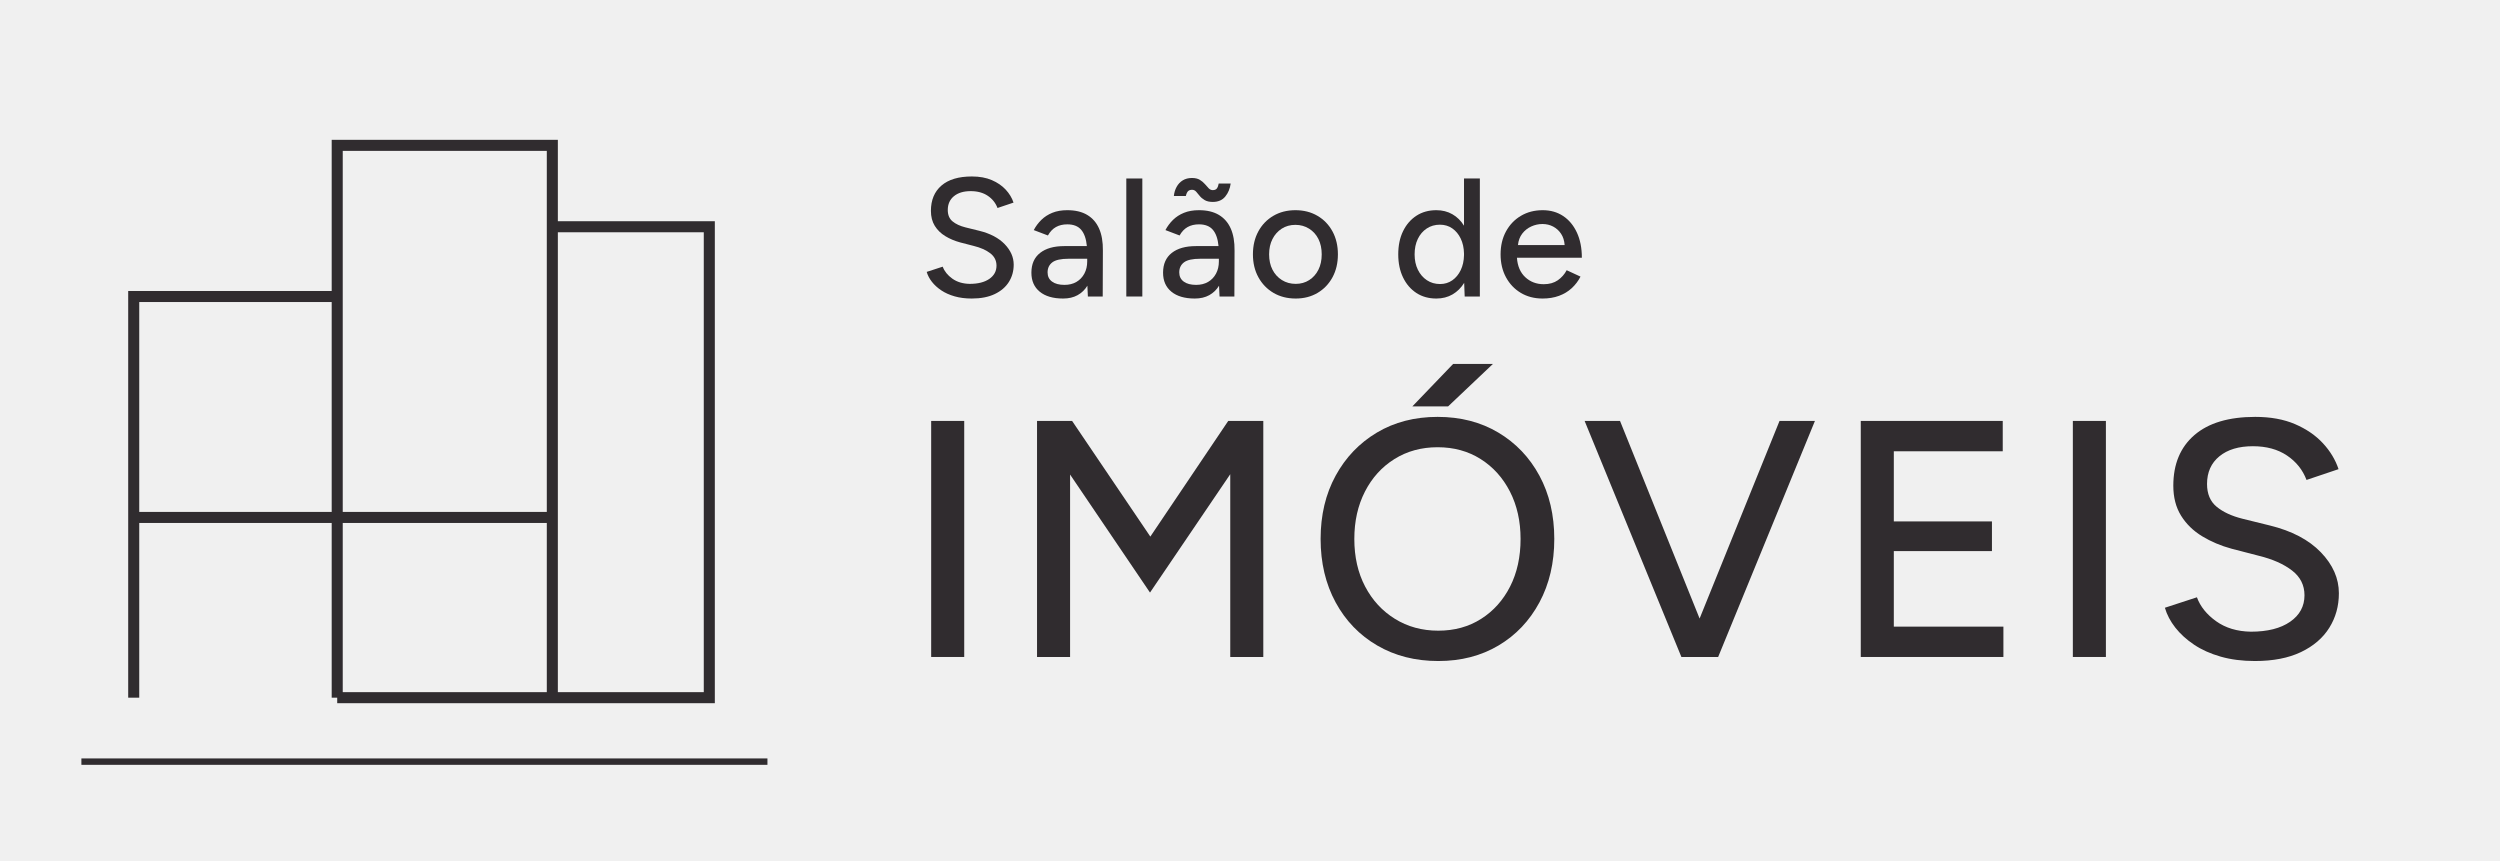
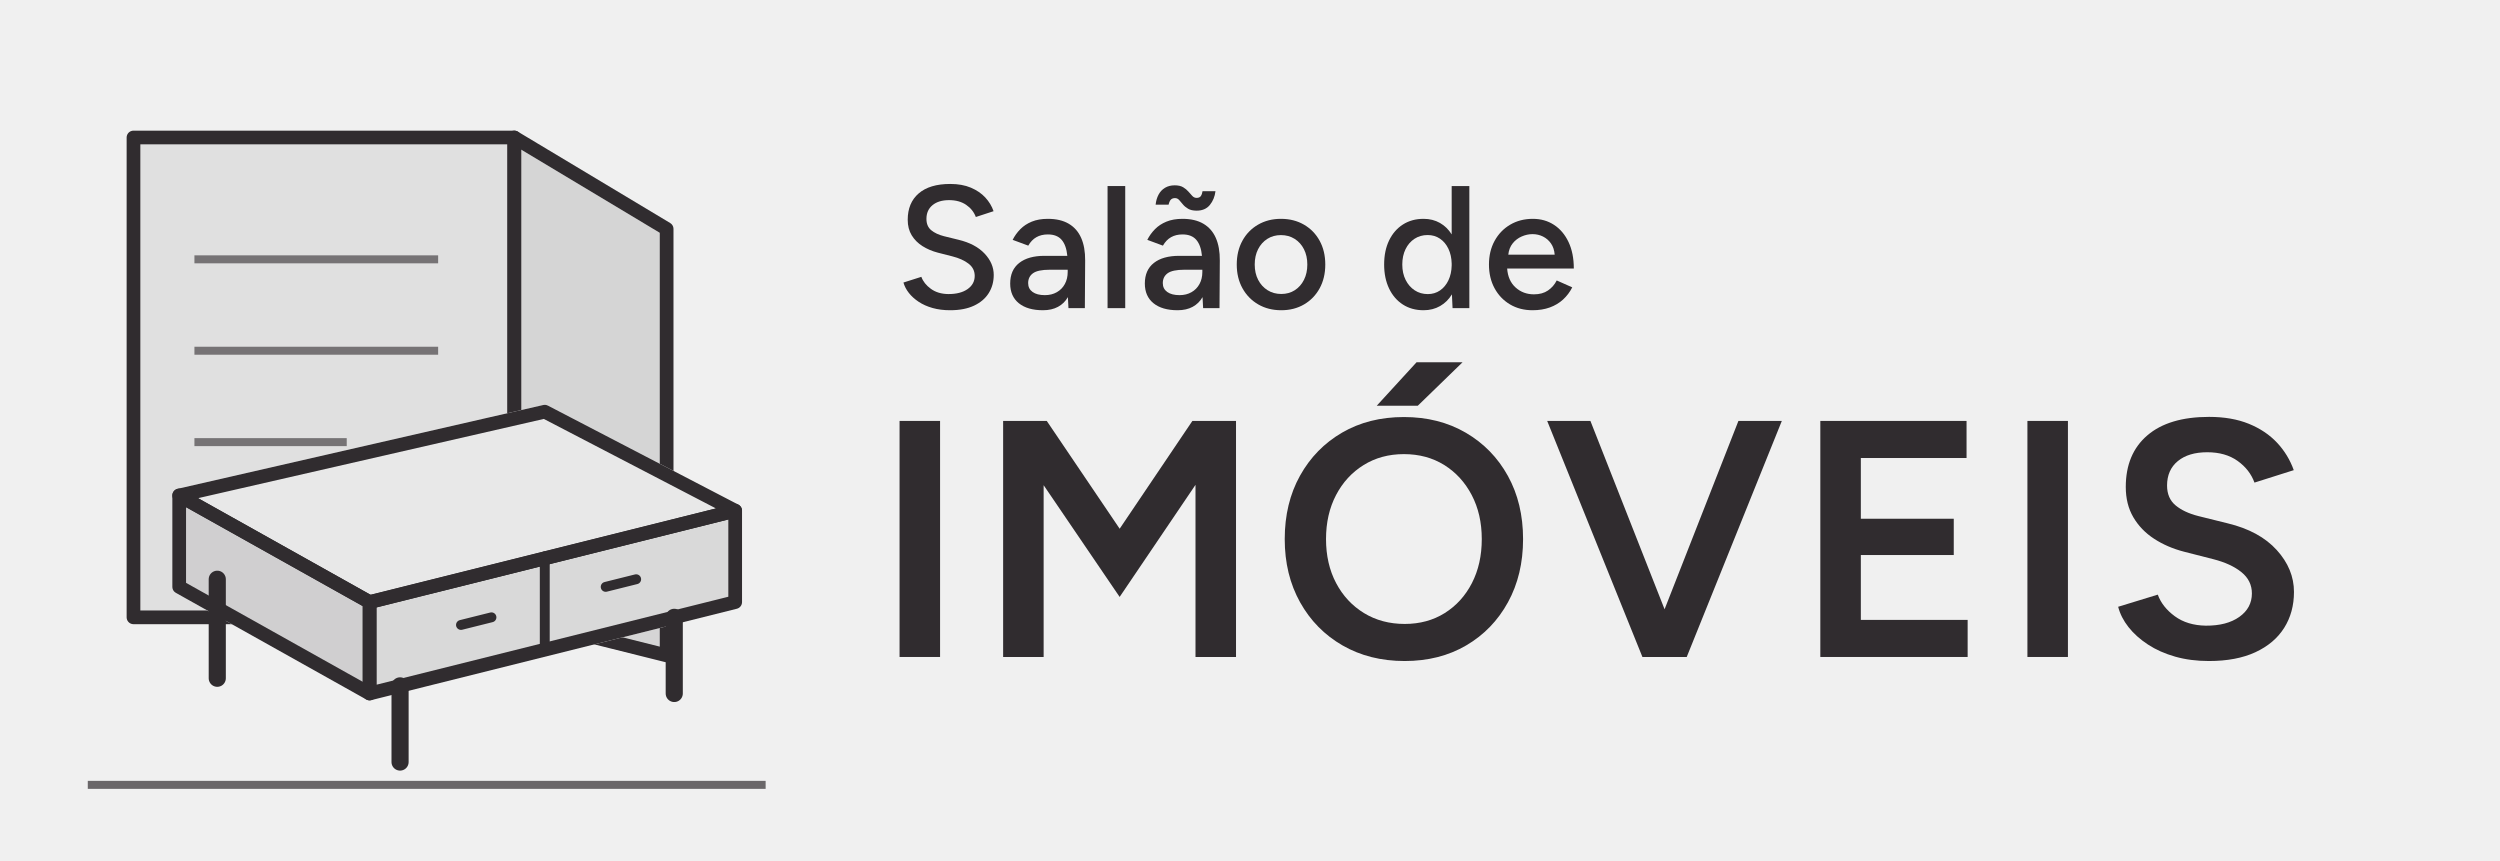
- <svg xmlns="http://www.w3.org/2000/svg" width="430" height="148" viewBox="0 0 430 148" role="img" aria-labelledby="salao-title">
-   <g fill="none" stroke="#302C2F" stroke-width="1.9" stroke-linejoin="miter">
-     <path d="M23 120V51H58V25H95V120H122V39H95M58 51V120M23 89H95M58 120H122" />
-     <path d="M14 131H132" stroke-width="1.1" />
+ <svg xmlns="http://www.w3.org/2000/svg" width="430" height="148" viewBox="0 0 430 148" role="img" aria-labelledby="salao-title salao-desc">
+   <g transform="translate(2 4) scale(1.31)" stroke="#302C2F" stroke-width="1.8" stroke-linejoin="round" aria-hidden="true">
+     <defs>
+       <mask id="salao-panel-mask" x="0" y="0" width="100" height="105" maskUnits="userSpaceOnUse">
+         <rect width="100" height="105" fill="white" />
+         <path d="M22 62 70 51l25 13v12L47 88 22 74Z" fill="black" stroke="black" stroke-width="1.8" />
+       </mask>
+     </defs>
+     <g mask="url(#salao-panel-mask)">
+       <path d="M16 15H66V78H16Z" fill="#302C2F" fill-opacity="0.08" />
+       <path d="M66 15l20 12v56L66 78Z" fill="#302C2F" fill-opacity="0.14" />
+       <path d="M24 31H56M24 43H56M24 55H44" fill="none" stroke-width="1.05" opacity=".6" />
+     </g>
+     <path d="M27 73v13m24 1v10m36-19v10" fill="none" stroke-linecap="round" stroke-width="2.25" />
+     <path d="M22 62 70 51l25 13-48 12Z" fill="#302C2F" fill-opacity="0.04" />
+     <path d="M22 62l25 14v12L22 74Z" fill="#302C2F" fill-opacity="0.17" />
+     <path d="M47 76l48-12v12L47 88Z" fill="#302C2F" fill-opacity="0.12" />
+     <path d="m70 70 0 12M59 79l4-1m15-4 4-1" fill="none" stroke-width="1.3" stroke-linecap="round" />
+     <path d="M10 100H99" fill="none" stroke-width="1.05" opacity=".7" />
  </g>
-   <g fill="#302C2F" aria-label="Salão de">
-     <path d="M167.135 51.348Q165.511 51.348 164.192 50.971Q162.872 50.594 161.901 49.942Q160.929 49.289 160.291 48.477Q159.653 47.665 159.392 46.766L162.147 45.867Q162.582 47.056 163.8 47.926Q165.018 48.796 166.787 48.825Q168.933 48.825 170.166 47.969Q171.398 47.114 171.398 45.693Q171.398 44.388 170.325 43.561Q169.252 42.735 167.483 42.3L165.134 41.691Q163.742 41.314 162.596 40.618Q161.451 39.922 160.784 38.849Q160.117 37.776 160.117 36.268Q160.117 33.484 161.929 31.918Q163.742 30.352 167.164 30.352Q169.136 30.352 170.586 30.976Q172.036 31.599 172.978 32.614Q173.921 33.629 174.327 34.847L171.572 35.775Q171.079 34.47 169.89 33.672Q168.701 32.875 166.961 32.875Q165.134 32.875 164.076 33.745Q163.017 34.615 163.017 36.123Q163.017 37.399 163.844 38.081Q164.67 38.762 166.062 39.11L168.411 39.69Q171.253 40.386 172.804 41.995Q174.356 43.605 174.356 45.519Q174.356 47.172 173.529 48.492Q172.703 49.811 171.094 50.579Q169.484 51.348 167.135 51.348Z" />
-     <path d="M182.852 51.348Q180.271 51.348 178.836 50.174Q177.4 48.999 177.4 46.911Q177.4 44.678 178.894 43.504Q180.387 42.329 183.055 42.329H186.941Q186.767 40.473 185.969 39.531Q185.172 38.588 183.577 38.588Q182.446 38.588 181.62 39.052Q180.793 39.516 180.242 40.502L177.806 39.574Q178.328 38.588 179.111 37.82Q179.894 37.051 180.996 36.602Q182.098 36.152 183.577 36.152Q185.636 36.152 186.999 36.964Q188.362 37.776 189.043 39.313Q189.725 40.85 189.696 43.112L189.667 51.0H187.115L187.028 49.144Q186.39 50.188 185.346 50.768Q184.302 51.348 182.852 51.348ZM183.084 48.999Q184.273 48.999 185.143 48.492Q186.013 47.984 186.506 47.07Q186.999 46.157 186.999 44.968V44.504H183.809Q181.808 44.504 180.996 45.127Q180.184 45.751 180.184 46.853Q180.184 47.868 180.952 48.434Q181.721 48.999 183.084 48.999Z" />
-     <path d="M193.726 51.0V30.7H196.481V51.0Z" />
-     <path d="M205.499 51.348Q202.918 51.348 201.483 50.174Q200.047 48.999 200.047 46.911Q200.047 44.678 201.541 43.504Q203.034 42.329 205.702 42.329H209.588Q209.414 40.473 208.617 39.531Q207.819 38.588 206.224 38.588Q205.093 38.588 204.267 39.052Q203.44 39.516 202.889 40.502L200.453 39.574Q200.975 38.588 201.758 37.82Q202.541 37.051 203.643 36.602Q204.745 36.152 206.224 36.152Q208.283 36.152 209.646 36.964Q211.009 37.776 211.691 39.313Q212.372 40.85 212.343 43.112L212.314 51.0H209.762L209.675 49.144Q209.037 50.188 207.993 50.768Q206.949 51.348 205.499 51.348ZM205.731 48.999Q206.92 48.999 207.79 48.492Q208.66 47.984 209.153 47.07Q209.646 46.157 209.646 44.968V44.504H206.456Q204.455 44.504 203.643 45.127Q202.831 45.751 202.831 46.853Q202.831 47.868 203.6 48.434Q204.368 48.999 205.731 48.999ZM208.602 34.731Q207.732 34.731 207.196 34.412Q206.659 34.093 206.34 33.687Q206.021 33.281 205.731 32.962Q205.441 32.643 205.035 32.643Q204.6 32.643 204.354 32.875Q204.107 33.107 203.962 33.716H201.903Q201.99 32.846 202.382 32.136Q202.773 31.425 203.44 31.019Q204.107 30.613 205.006 30.613Q205.847 30.613 206.369 30.932Q206.891 31.251 207.239 31.657Q207.587 32.063 207.892 32.382Q208.196 32.701 208.602 32.701Q209.095 32.701 209.313 32.397Q209.53 32.092 209.617 31.57H211.676Q211.502 32.875 210.748 33.803Q209.994 34.731 208.602 34.731Z" />
-     <path d="M222.869 51.348Q220.694 51.348 219.041 50.377Q217.388 49.405 216.446 47.694Q215.503 45.983 215.503 43.75Q215.503 41.517 216.431 39.806Q217.359 38.095 219.012 37.123Q220.665 36.152 222.811 36.152Q224.957 36.152 226.61 37.123Q228.263 38.095 229.191 39.806Q230.119 41.517 230.119 43.75Q230.119 45.983 229.191 47.694Q228.263 49.405 226.625 50.377Q224.986 51.348 222.869 51.348ZM222.869 48.825Q224.174 48.825 225.189 48.172Q226.204 47.52 226.769 46.389Q227.335 45.258 227.335 43.75Q227.335 42.242 226.769 41.111Q226.204 39.98 225.16 39.328Q224.116 38.675 222.811 38.675Q221.477 38.675 220.462 39.328Q219.447 39.98 218.867 41.111Q218.287 42.242 218.287 43.75Q218.287 45.258 218.867 46.389Q219.447 47.52 220.491 48.172Q221.535 48.825 222.869 48.825Z" />
-     <path d="M247.053 51.348Q245.081 51.348 243.617 50.391Q242.152 49.434 241.326 47.723Q240.499 46.012 240.499 43.75Q240.499 41.459 241.326 39.763Q242.152 38.066 243.617 37.109Q245.081 36.152 247.053 36.152Q248.59 36.152 249.808 36.848Q251.026 37.544 251.809 38.82V30.7H254.535V51.0H251.925L251.838 48.651Q251.055 49.927 249.837 50.638Q248.619 51.348 247.053 51.348ZM247.691 48.854Q248.88 48.854 249.794 48.216Q250.707 47.578 251.244 46.462Q251.78 45.345 251.809 43.895V43.605Q251.78 42.155 251.244 41.038Q250.707 39.922 249.794 39.284Q248.88 38.646 247.662 38.646Q246.386 38.646 245.4 39.299Q244.414 39.951 243.863 41.096Q243.312 42.242 243.312 43.75Q243.312 45.258 243.877 46.404Q244.443 47.549 245.429 48.201Q246.415 48.854 247.691 48.854Z" />
-     <path d="M265.322 51.348Q263.205 51.348 261.581 50.377Q259.957 49.405 259.029 47.694Q258.101 45.983 258.101 43.75Q258.101 41.517 259.029 39.806Q259.957 38.095 261.596 37.123Q263.234 36.152 265.351 36.152Q267.352 36.152 268.86 37.153Q270.368 38.153 271.224 39.995Q272.079 41.836 272.079 44.33H260.914Q261.059 46.476 262.35 47.68Q263.64 48.883 265.525 48.883Q266.975 48.883 267.947 48.202Q268.918 47.52 269.469 46.476L271.847 47.578Q271.267 48.709 270.339 49.565Q269.411 50.42 268.149 50.884Q266.888 51.348 265.322 51.348ZM261.088 42.155H269.121Q269.034 40.995 268.498 40.197Q267.961 39.4 267.135 38.965Q266.308 38.53 265.293 38.53Q264.307 38.53 263.379 38.95Q262.451 39.371 261.827 40.183Q261.204 40.995 261.088 42.155Z" />
+   <g fill="#302C2F" aria-hidden="true">
+     <path d="M163.426 53.36Q161.759 53.36 160.398 52.975Q159.037 52.589 158.01 51.909Q156.983 51.228 156.322 50.382Q155.66 49.536 155.392 48.595L158.472 47.616Q158.899 48.799 160.11 49.678Q161.321 50.557 163.099 50.578Q165.199 50.588 166.424 49.724Q167.65 48.86 167.65 47.451Q167.65 46.173 166.596 45.354Q165.542 44.535 163.787 44.089L161.307 43.456Q159.844 43.075 158.669 42.333Q157.495 41.591 156.811 40.469Q156.127 39.346 156.127 37.806Q156.127 34.893 158.015 33.267Q159.902 31.64 163.445 31.64Q165.484 31.64 166.989 32.278Q168.495 32.916 169.471 33.971Q170.448 35.027 170.893 36.325L167.843 37.324Q167.359 36.036 166.173 35.229Q164.987 34.422 163.248 34.422Q161.441 34.422 160.394 35.286Q159.347 36.149 159.347 37.649Q159.347 38.917 160.171 39.597Q160.995 40.278 162.366 40.626L164.858 41.239Q167.769 41.937 169.346 43.613Q170.922 45.29 170.922 47.284Q170.922 49.039 170.065 50.41Q169.209 51.781 167.537 52.571Q165.866 53.36 163.426 53.36Z" />
+     <path d="M179.396 53.36Q176.722 53.36 175.237 52.154Q173.752 50.947 173.752 48.77Q173.752 46.447 175.306 45.225Q176.86 44.004 179.654 44.004H183.578Q183.407 42.189 182.606 41.255Q181.805 40.322 180.23 40.322Q179.103 40.322 178.266 40.793Q177.428 41.264 176.862 42.25L174.176 41.254Q174.686 40.243 175.489 39.424Q176.293 38.605 177.463 38.123Q178.634 37.64 180.23 37.64Q182.394 37.64 183.826 38.484Q185.258 39.329 185.961 40.923Q186.664 42.517 186.647 44.805L186.595 53H183.776L183.677 51.106Q183.056 52.19 181.976 52.775Q180.896 53.36 179.396 53.36ZM179.724 50.764Q180.888 50.764 181.777 50.256Q182.666 49.749 183.154 48.85Q183.643 47.95 183.643 46.786V46.394H180.548Q178.508 46.394 177.675 46.999Q176.842 47.605 176.842 48.701Q176.842 49.668 177.602 50.216Q178.362 50.764 179.724 50.764Z" />
+     <path d="M190.5 53V32H193.539V53Z" />
+     <path d="M202.556 53.36Q199.882 53.36 198.397 52.154Q196.912 50.947 196.912 48.77Q196.912 46.447 198.466 45.225Q200.02 44.004 202.814 44.004H206.738Q206.567 42.189 205.766 41.255Q204.965 40.322 203.39 40.322Q202.263 40.322 201.426 40.793Q200.588 41.264 200.022 42.25L197.336 41.254Q197.846 40.243 198.649 39.424Q199.453 38.605 200.623 38.123Q201.794 37.64 203.39 37.64Q205.554 37.64 206.986 38.484Q208.418 39.329 209.121 40.923Q209.824 42.517 209.807 44.805L209.755 53H206.936L206.837 51.106Q206.216 52.19 205.136 52.775Q204.056 53.36 202.556 53.36ZM202.884 50.764Q204.048 50.764 204.937 50.256Q205.826 49.749 206.314 48.85Q206.803 47.95 206.803 46.786V46.394H203.708Q201.668 46.394 200.835 46.999Q200.002 47.605 200.002 48.701Q200.002 49.668 200.762 50.216Q201.522 50.764 202.884 50.764ZM205.83 36.232Q204.906 36.232 204.35 35.902Q203.794 35.572 203.454 35.152Q203.115 34.732 202.815 34.402Q202.515 34.072 202.103 34.072Q201.676 34.072 201.416 34.307Q201.156 34.541 200.996 35.203H198.768Q198.869 34.223 199.276 33.47Q199.682 32.716 200.389 32.296Q201.097 31.876 202.041 31.876Q202.956 31.876 203.503 32.206Q204.05 32.536 204.41 32.956Q204.77 33.376 205.08 33.706Q205.389 34.036 205.819 34.036Q206.318 34.036 206.537 33.731Q206.756 33.425 206.836 32.886H209.063Q208.892 34.277 208.094 35.255Q207.297 36.232 205.83 36.232Z" />
+     <path d="M220.382 53.36Q218.14 53.36 216.412 52.355Q214.684 51.35 213.703 49.58Q212.722 47.81 212.722 45.5Q212.722 43.19 213.687 41.42Q214.652 39.65 216.38 38.645Q218.109 37.64 220.319 37.64Q222.561 37.64 224.289 38.645Q226.017 39.65 226.983 41.42Q227.949 43.19 227.949 45.5Q227.949 47.81 226.984 49.58Q226.019 51.35 224.306 52.355Q222.593 53.36 220.382 53.36ZM220.381 50.564Q221.702 50.564 222.706 49.916Q223.709 49.268 224.284 48.13Q224.859 46.992 224.859 45.5Q224.859 44.008 224.283 42.87Q223.707 41.732 222.677 41.084Q221.648 40.436 220.324 40.436Q219 40.436 217.982 41.084Q216.965 41.732 216.388 42.869Q215.812 44.006 215.812 45.498Q215.812 46.989 216.398 48.126Q216.984 49.263 218.018 49.914Q219.051 50.564 220.381 50.564Z" />
+     <path d="M244.852 53.36Q242.82 53.36 241.296 52.381Q239.771 51.402 238.921 49.622Q238.072 47.842 238.072 45.5Q238.072 43.128 238.921 41.363Q239.771 39.598 241.296 38.619Q242.82 37.64 244.852 37.64Q246.428 37.64 247.669 38.346Q248.91 39.053 249.688 40.317V32H252.727V53H249.84L249.73 50.631Q248.951 51.916 247.7 52.638Q246.448 53.36 244.852 53.36ZM245.584 50.584Q246.766 50.584 247.679 49.959Q248.593 49.335 249.125 48.219Q249.657 47.103 249.688 45.685V45.335Q249.657 43.897 249.125 42.786Q248.593 41.676 247.674 41.051Q246.755 40.426 245.554 40.426Q244.282 40.426 243.294 41.072Q242.306 41.717 241.749 42.864Q241.193 44.011 241.193 45.5Q241.193 46.989 241.764 48.136Q242.336 49.283 243.324 49.934Q244.312 50.584 245.584 50.584Z" />
+     <path d="M263.602 53.36Q261.408 53.36 259.717 52.355Q258.026 51.35 257.064 49.58Q256.102 47.81 256.102 45.5Q256.102 43.19 257.075 41.42Q258.048 39.65 259.752 38.645Q261.456 37.64 263.659 37.64Q265.703 37.64 267.291 38.675Q268.879 39.71 269.788 41.628Q270.697 43.546 270.697 46.192H259.231Q259.381 48.268 260.681 49.447Q261.981 50.626 263.843 50.626Q265.291 50.626 266.256 49.961Q267.222 49.295 267.757 48.237L270.427 49.425Q269.822 50.621 268.856 51.511Q267.889 52.4 266.573 52.88Q265.257 53.36 263.602 53.36ZM259.428 43.802H267.406Q267.316 42.654 266.767 41.873Q266.219 41.092 265.388 40.681Q264.557 40.27 263.59 40.27Q262.653 40.27 261.732 40.673Q260.812 41.075 260.18 41.862Q259.548 42.65 259.428 43.802Z" />
  </g>
-   <g fill="#302C2F" aria-label="IMÓVEIS">
-     <path d="M160.162 113.0V72.4H165.846V113.0Z" />
-     <path d="M178.37 113.0V72.4H184.402L197.858 92.294L211.256 72.4H217.288V113.0H211.604V81.564L197.8 101.922L184.054 81.622V113.0Z" />
-     <path d="M247.386 113.696Q241.47 113.696 236.888 111.028Q232.306 108.36 229.725 103.604Q227.144 98.848 227.144 92.7Q227.144 86.552 229.725 81.825Q232.306 77.098 236.83 74.401Q241.354 71.704 247.27 71.704Q253.186 71.704 257.71 74.401Q262.234 77.098 264.786 81.825Q267.338 86.552 267.338 92.7Q267.338 98.848 264.786 103.604Q262.234 108.36 257.739 111.028Q253.244 113.696 247.386 113.696ZM247.386 108.476Q251.562 108.476 254.752 106.446Q257.942 104.416 259.74 100.878Q261.538 97.34 261.538 92.7Q261.538 88.118 259.711 84.551Q257.884 80.984 254.665 78.954Q251.446 76.924 247.27 76.924Q243.094 76.924 239.846 78.954Q236.598 80.984 234.771 84.551Q232.944 88.118 232.944 92.7Q232.944 97.34 234.8 100.878Q236.656 104.416 239.933 106.446Q243.21 108.476 247.386 108.476ZM242.92 69.906 249.938 62.598H256.782L249.068 69.906Z" />
-     <path d="M289.2 113.0 272.554 72.4H278.644L292.332 106.388L306.078 72.4H312.168L295.522 113.0Z" />
-     <path d="M320.052 113.0V72.4H344.47V77.62H325.736V89.684H342.614V94.788H325.736V107.78H344.586V113.0Z" />
-     <path d="M356.53 113.0V72.4H362.214V113.0Z" />
-     <path d="M387.846 113.696Q384.598 113.696 381.959 112.942Q379.32 112.188 377.377 110.883Q375.434 109.578 374.158 107.954Q372.882 106.33 372.36 104.532L377.87 102.734Q378.74 105.112 381.176 106.852Q383.612 108.592 387.15 108.65Q391.442 108.65 393.907 106.939Q396.372 105.228 396.372 102.386Q396.372 99.776 394.226 98.123Q392.08 96.47 388.542 95.6L383.844 94.382Q381.06 93.628 378.769 92.236Q376.478 90.844 375.144 88.698Q373.81 86.552 373.81 83.536Q373.81 77.968 377.435 74.836Q381.06 71.704 387.904 71.704Q391.848 71.704 394.748 72.951Q397.648 74.198 399.533 76.228Q401.418 78.258 402.23 80.694L396.72 82.55Q395.734 79.94 393.356 78.345Q390.978 76.75 387.498 76.75Q383.844 76.75 381.727 78.49Q379.61 80.23 379.61 83.246Q379.61 85.798 381.263 87.161Q382.916 88.524 385.7 89.22L390.398 90.38Q396.082 91.772 399.185 94.991Q402.288 98.21 402.288 102.038Q402.288 105.344 400.635 107.983Q398.982 110.622 395.763 112.159Q392.544 113.696 387.846 113.696Z" />
+   <g fill="#302C2F" aria-hidden="true">
+     <path d="M154.724 113V72.4H161.692V113Z" />
+     <path d="M172.538 113V72.4H180.044L192.582 90.942L205.089 72.4H212.595V113H205.627V83.392L192.578 102.673L179.506 83.454V113Z" />
+     <path d="M241.604 113.696Q235.577 113.696 230.919 111.015Q226.261 108.333 223.617 103.595Q220.973 98.856 220.973 92.731Q220.973 86.548 223.602 81.821Q226.23 77.094 230.838 74.412Q235.446 71.731 241.469 71.731Q247.493 71.731 252.117 74.428Q256.742 77.125 259.355 81.852Q261.968 86.579 261.968 92.727Q261.968 98.854 259.368 103.593Q256.768 108.333 252.182 111.015Q247.596 113.696 241.604 113.696ZM241.612 107.318Q245.51 107.318 248.496 105.446Q251.482 103.574 253.173 100.286Q254.865 96.998 254.865 92.725Q254.865 88.453 253.141 85.157Q251.417 81.862 248.412 79.985Q245.407 78.109 241.466 78.109Q237.575 78.109 234.548 79.984Q231.521 81.859 229.799 85.151Q228.076 88.444 228.076 92.723Q228.076 97.001 229.81 100.288Q231.544 103.574 234.604 105.446Q237.664 107.318 241.612 107.318ZM236.799 69.784 243.645 62.313H251.556L243.861 69.784Z" />
+     <path d="M282.496 113 266.117 72.4H273.551L286.307 104.796L299.008 72.4H306.474L290.117 113Z" />
+     <path d="M313.096 113V72.4H338.246V78.778H320.064V89.223H336.046V95.466H320.064V106.622H338.434V113Z" />
+     <path d="M348.716 113V72.4H355.684V113Z" />
+     <path d="M379.931 113.696Q376.778 113.696 374.13 112.944Q371.482 112.192 369.451 110.862Q367.42 109.533 366.11 107.872Q364.8 106.212 364.323 104.365L371.14 102.277Q371.911 104.411 374.057 105.986Q376.204 107.56 379.384 107.614Q382.998 107.641 385.162 106.107Q387.326 104.572 387.326 102.07Q387.326 99.871 385.529 98.413Q383.731 96.954 380.673 96.175L375.64 94.889Q372.756 94.139 370.492 92.659Q368.228 91.179 366.93 88.961Q365.633 86.742 365.633 83.757Q365.633 78.063 369.341 74.884Q373.05 71.704 379.962 71.704Q383.884 71.704 386.797 72.892Q389.711 74.08 391.641 76.135Q393.571 78.19 394.528 80.866L387.769 83.007Q386.951 80.759 384.86 79.272Q382.77 77.786 379.651 77.786Q376.436 77.786 374.586 79.309Q372.735 80.832 372.735 83.509Q372.735 85.703 374.196 86.921Q375.657 88.139 378.12 88.763L383.18 90.018Q388.628 91.334 391.596 94.602Q394.563 97.871 394.563 101.817Q394.563 105.321 392.876 107.996Q391.189 110.672 387.923 112.184Q384.656 113.696 379.931 113.696Z" />
  </g>
</svg>
